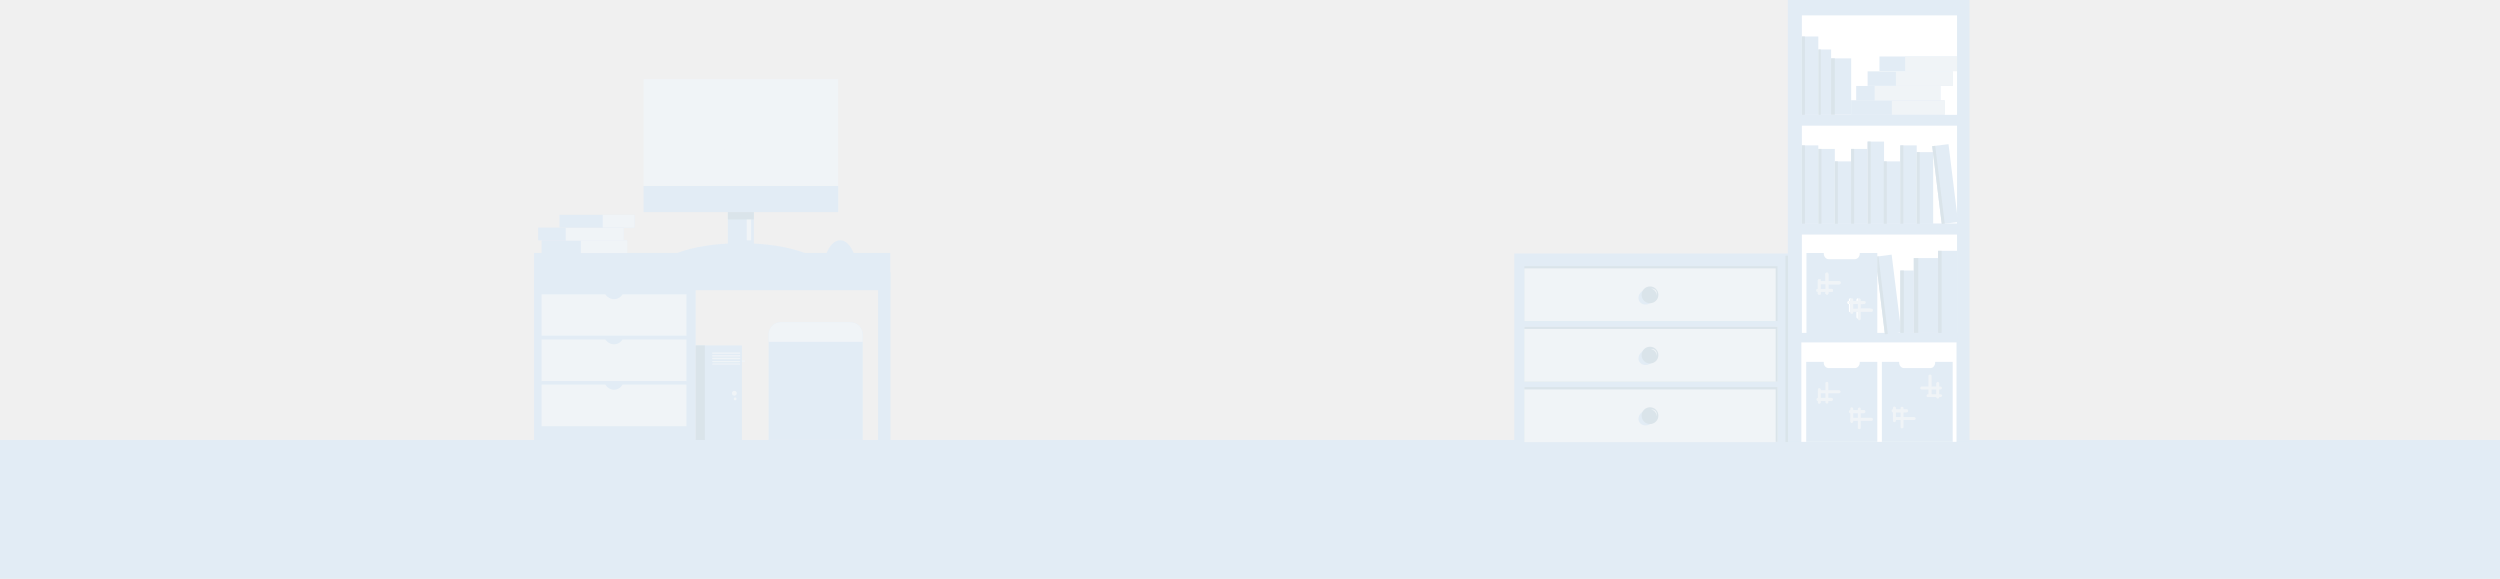
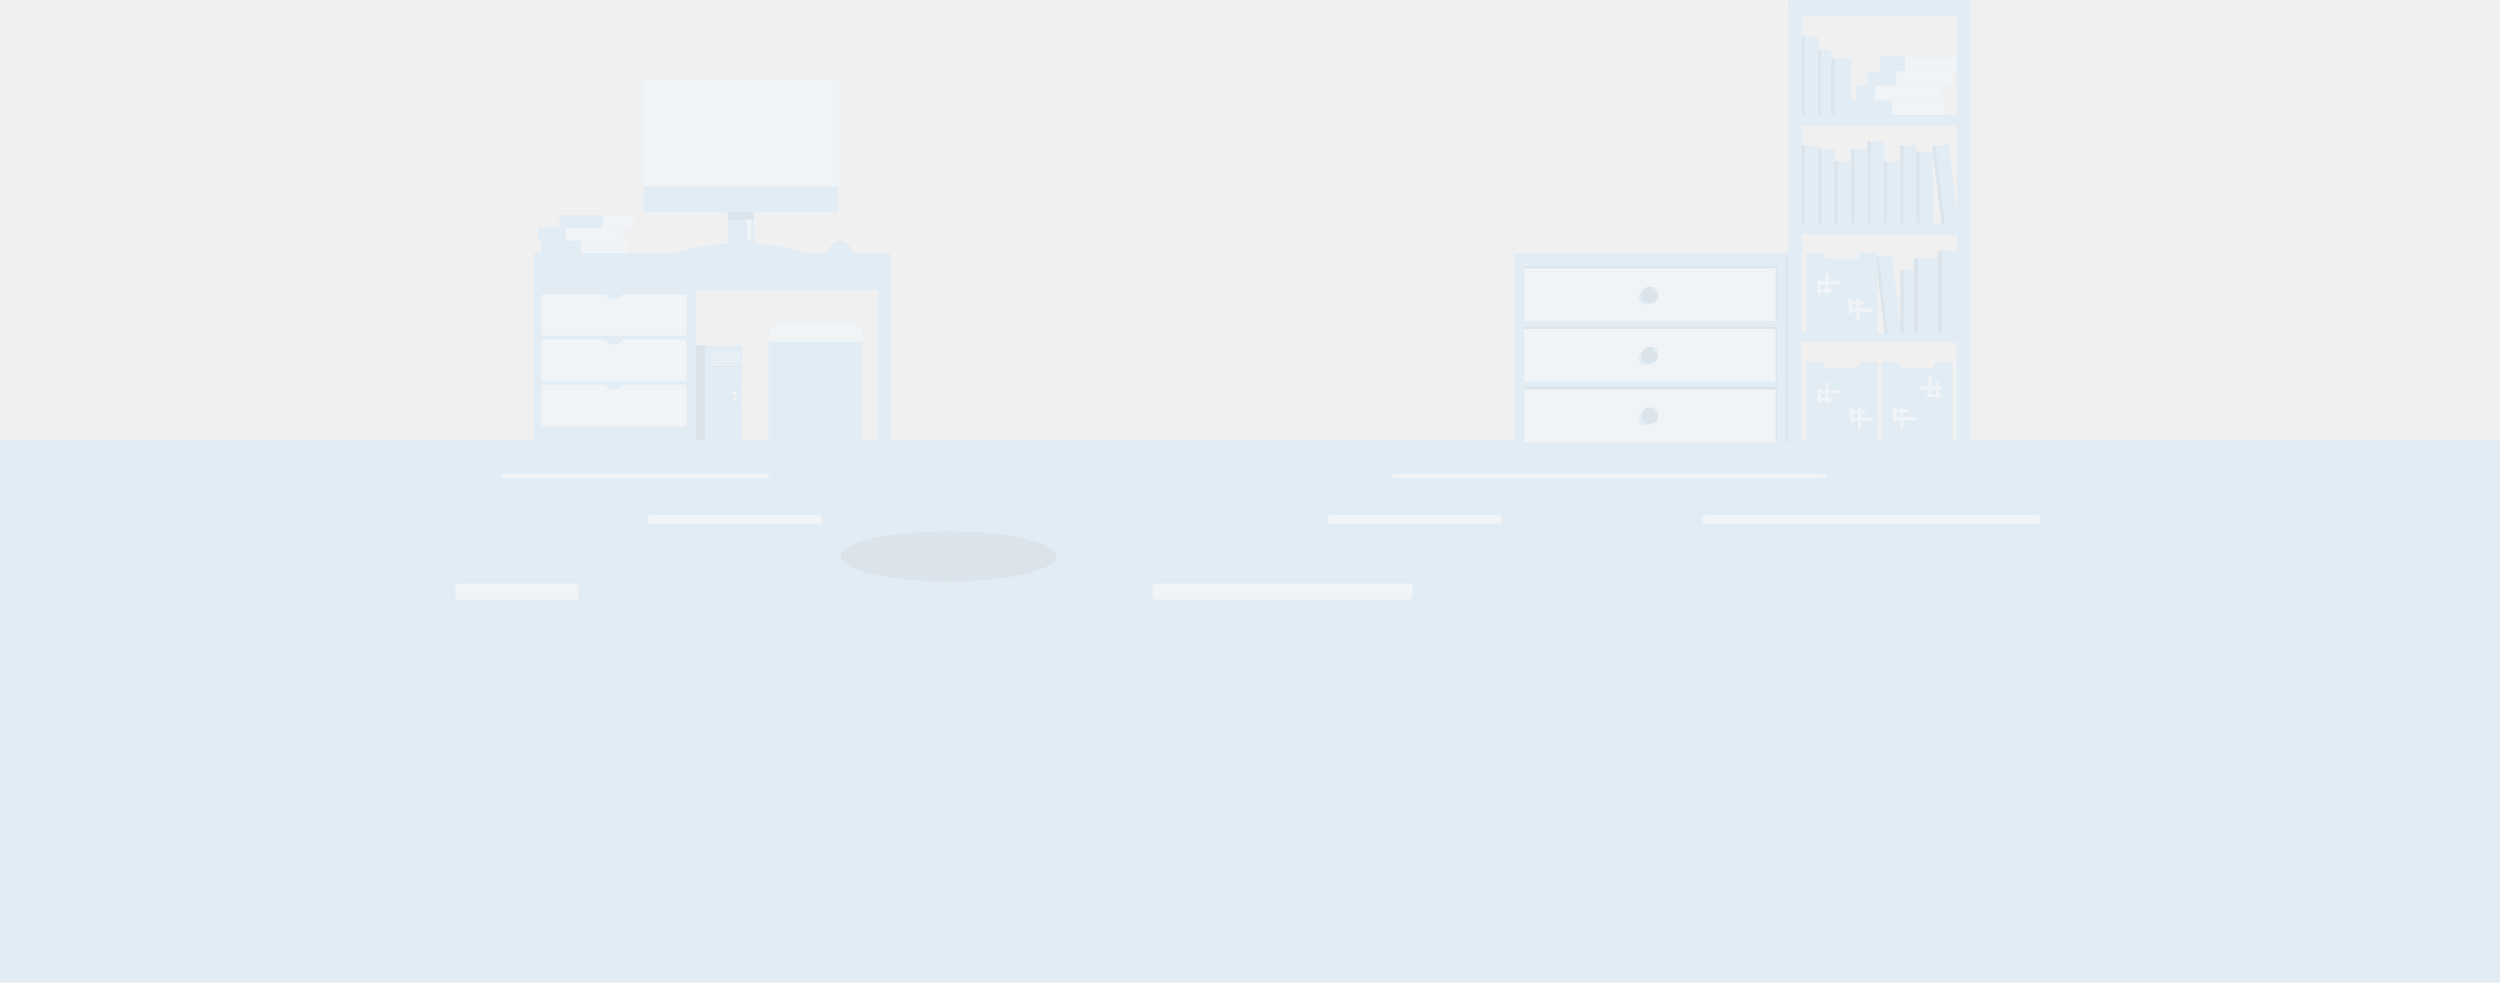
- <svg xmlns="http://www.w3.org/2000/svg" xml:space="preserve" width="28906px" height="6691px" version="1.1" style="shape-rendering:geometricPrecision; text-rendering:geometricPrecision; image-rendering:optimizeQuality; fill-rule:evenodd; clip-rule:evenodd" viewBox="0 0 28906 6691">
+ <svg xmlns="http://www.w3.org/2000/svg" xml:space="preserve" width="16954px" height="6660px" version="1.1" style="shape-rendering:geometricPrecision; text-rendering:geometricPrecision; image-rendering:optimizeQuality; fill-rule:evenodd; clip-rule:evenodd" viewBox="0 0 9944 3906">
  <defs>
    <style type="text/css">
   
    .fil1 {fill:none}
    .fil3 {fill:#DAE4EA}
+     .fil6 {fill:#DAE4EA}
    .fil0 {fill:#E2ECF5}
    .fil2 {fill:#F0F4F7}
    .fil5 {fill:#F0F4F7}
-     .fil4 {fill:white}
-     .fil6 {fill:#F0F4F7;fill-rule:nonzero}
+     .fil4 {fill:#F0F4F7;fill-rule:nonzero}
   
  </style>
  </defs>
  <g id="Слой_x0020_1">
-     <polygon class="fil0" points="28234,5087 0,5087 0,6691 28906,6691 28906,5087 " />
-     <line class="fil1" x1="15550" y1="5581" x2="15550" y2="3978" />
-     <rect class="fil0" x="6175" y="2925" width="4119" height="431" />
-     <rect class="fil0" x="10153" y="3150" width="143" height="2037" />
-     <rect class="fil0" x="6175" y="3234" width="1869" height="2037" />
-     <path class="fil2" d="M7937 3403l0 478 -1675 0 0 -478 738 0c22,34 59,56 100,56 41,0 78,-22 97,-56l740 0 0 0 0 0z" />
-     <path class="fil2" d="M7937 3925l0 481 -1675 0 0 -481 738 0c22,34 59,56 100,56 41,0 78,-22 97,-56l740 0 0 0 0 0z" />
-     <path class="fil2" d="M7937 4447l0 481 -1675 0 0 -481 738 0c22,37 59,59 100,59 41,0 78,-22 97,-59l740 0 0 0 0 0z" />
-     <path class="fil0" d="M9303 2925l-1472 0c178,-69 441,-113 735,-113 296,0 559,44 737,113l0 0z" />
-     <polygon class="fil0" points="8416,2556 8416,2837 8716,2837 8716,2453 8416,2453 " />
-     <rect class="fil2" x="8634" y="2487" width="51.504" height="291.371" />
-     <rect class="fil0" x="7441" y="2150" width="2251" height="303" />
-     <path class="fil0" d="M9872 2928l-316 0c38,-91 94,-150 160,-150 62,0 118,59 156,150l0 0z" />
-     <rect class="fil0" x="6262" y="2778" width="989" height="148" />
-     <rect class="fil2" x="6716" y="2778" width="536" height="148" />
-     <rect class="fil0" x="6222" y="2631" width="989" height="148" />
-     <rect class="fil2" x="6541" y="2634" width="671" height="148" />
-     <rect class="fil0" x="6469" y="2484" width="868" height="148" />
-     <rect class="fil2" x="6969" y="2484" width="368" height="148" />
-     <polygon class="fil3" points="8416,2475 8416,2537 8716,2537 8716,2453 8416,2453 " />
-     <path class="fil2" d="M8300 4169l309 0c3,0 7,3 7,9l0 0c0,3 -4,6 -7,6l-309 0c-6,0 -9,-3 -9,-6l0 0c0,-6 3,-9 9,-9l0 0z" />
-     <rect class="fil0" x="8044" y="3994" width="534" height="1094" />
-     <rect class="fil3" x="8044" y="3994" width="106" height="1093" />
-     <circle class="fil2" cx="8500" cy="4612" r="16" />
-     <path class="fil2" d="M8241 4075l312 0c3,0 6,3 6,6l0 3c0,3 -3,7 -6,7l-312 0c-4,0 -7,-4 -7,-7l0 -3c0,-3 3,-6 7,-6l0 0z" />
-     <path class="fil2" d="M8241 4106l312 0c3,0 6,3 6,10l0 0c0,3 -3,6 -6,6l-312 0c-4,0 -7,-3 -7,-6l0 0c0,-7 3,-10 7,-10l0 0z" />
-     <path class="fil2" d="M8241 4137l312 0c3,0 6,4 6,10l0 0c0,3 -3,6 -6,6l-312 0c-4,0 -7,-3 -7,-6l0 0c0,-6 3,-10 7,-10l0 0z" />
-     <path class="fil2" d="M8241 4175l312 0c3,0 6,3 6,6l0 0c0,3 -3,6 -6,6l-312 0c-4,0 -7,-3 -7,-6l0 0c0,-3 3,-6 7,-6l0 0z" />
-     <path class="fil2" d="M8241 4203l312 0c3,0 6,3 6,6l0 0c0,3 -3,7 -6,7l-312 0c-4,0 -7,-4 -7,-7l0 0c0,-3 3,-6 7,-6l0 0z" />
-     <path class="fil0" d="M9975 3866l0 1221 -1088 0 0 -1221c0,0 0,0 0,0 0,-79 63,-141 141,-141l803 0c78,0 144,62 144,141 0,0 0,0 0,0l0 0z" />
-     <path class="fil2" d="M9975 3866l0 87 -1088 0 0 -87c0,0 0,0 0,0 0,-79 63,-141 141,-141l803 0c78,0 144,62 144,141 0,0 0,0 0,0l0 0z" />
-     <g id="_1416819163872">
-       <rect class="fil0" x="17509" y="2931" width="3166" height="2178" />
-       <rect class="fil2" x="17625" y="3778" width="2928" height="634" />
-       <rect class="fil2" x="17625" y="4475" width="2928" height="634" />
-       <rect class="fil0" x="20672" width="2100" height="5100" />
-       <rect class="fil4" x="20834" y="178" width="1794" height="1150" />
-       <rect class="fil4" x="20834" y="1453" width="1794" height="1131" />
-       <rect class="fil4" x="20834" y="2712" width="1794" height="1137" />
-       <rect class="fil4" x="20828" y="3959" width="1794" height="1150" />
-       <rect class="fil3" x="17625" y="3078" width="2928" height="634" />
-       <rect class="fil2" x="17625" y="3103" width="2906" height="609" />
-       <ellipse class="fil0" transform="matrix(0.835947 -0.54881 0.54881 0.835947 19038 3433.41)" rx="97" ry="84" />
-       <circle class="fil3" cx="19078" cy="3409" r="97" />
-       <path class="fil2" d="M19153 3416c0,0 0,-4 0,-7 0,-34 -28,-65 -63,-72 0,0 0,0 4,0 3,0 3,0 6,0 28,0 53,19 56,47 0,3 0,7 0,10 0,6 0,15 -3,22l0 0 0 0z" />
-       <rect class="fil3" x="17625" y="3778" width="2928" height="634" />
-       <rect class="fil2" x="17625" y="3803" width="2906" height="609" />
-       <ellipse class="fil0" transform="matrix(0.83595 -0.54881 0.54881 0.83595 19038.1 4132.4)" rx="97" ry="84" />
-       <circle class="fil3" cx="19078" cy="4106" r="97" />
-       <path class="fil2" d="M19153 4116c0,-4 0,-4 0,-7 0,-37 -28,-68 -63,-72 0,0 0,0 4,0 3,-3 3,-3 6,-3 28,0 53,22 56,50 0,3 0,7 0,10 0,6 0,15 -3,22l0 0z" />
-       <rect class="fil3" x="17625" y="4475" width="2928" height="634" />
-       <rect class="fil2" x="17625" y="4503" width="2906" height="609" />
-       <ellipse class="fil0" transform="matrix(0.83595 -0.54881 0.54881 0.83595 19038.1 4831.3)" rx="97" ry="84" />
-       <circle class="fil3" cx="19078" cy="4806" r="97" />
-       <path class="fil2" d="M19153 4816c0,-4 0,-7 0,-7 0,-37 -28,-68 -63,-75 0,0 0,0 4,0 3,0 3,0 6,0 28,0 53,22 56,50 0,0 0,3 0,7 0,9 0,15 -3,21l0 4z" />
-       <path class="fil0" d="M21503 2925c0,3 0,3 0,6 0,0 0,0 0,0 0,0 0,0 0,3 0,16 -6,32 -16,44 -9,9 -25,19 -40,19l-303 0c-32,0 -57,-31 -57,-66 0,-3 0,-3 3,-6l-203 0 0 925 819 0 0 -925 -203 0 0 0zm-222 344c0,9 -6,18 -16,18l-125 0 0 54 41 0c6,0 13,6 13,12l0 6c0,10 -7,16 -13,16l-41 0 0 12c0,10 -6,19 -15,19 -10,0 -19,-9 -19,-19l0 -12 -53 0 0 19c0,6 -6,12 -13,12l-6 0c-9,0 -15,-6 -15,-12l0 -19 0 0c-10,0 -16,-6 -16,-16l0 -6c0,-6 6,-12 16,-12l0 0 0 -100c0,-7 6,-13 15,-13l6 0c7,0 13,6 13,13l0 9 53 0 0 -78c0,-10 9,-19 19,-19 9,0 15,9 15,19l0 78 125 0c10,0 16,9 16,19l0 0zm359 300c0,9 -9,18 -18,18l-122 0 0 79c0,0 0,0 0,0 0,9 -10,18 -19,18 -9,0 -16,-9 -16,-18 0,0 0,0 0,0l0 -79 -53 0 0 10c0,6 -6,12 -15,12l-7 0c-6,0 -12,-6 -12,-12l0 -81 -3 0c-6,0 -16,-7 -16,-16l0 -6c0,-7 10,-13 16,-13l3 0 0 -19c0,-6 6,-12 12,-12l7 0c9,0 15,6 15,12l0 19 53 0 0 -12c0,0 0,0 0,0 0,-10 7,-19 16,-19 9,0 19,9 19,19 0,0 0,0 0,0l0 12 37 0c10,0 16,6 16,13l0 6c0,9 -6,16 -16,16l-37 0 0 53 122 0c9,0 18,9 18,18l0 -18z" />
-       <path class="fil0" d="M21281 3269l0 0c0,9 -6,18 -16,18l-125 0 0 54 41 0c6,0 13,6 13,12l0 6c0,10 -7,16 -13,16l-41 0 0 12c0,10 -6,19 -15,19 -10,0 -19,-9 -19,-19l0 -12 -53 0 0 19c0,6 -6,12 -13,12l-6 0c-9,0 -15,-6 -15,-12l0 -19 0 0c-10,0 -16,-6 -16,-16l0 -6c0,-6 6,-12 16,-12l0 0 0 -100c0,-7 6,-13 15,-13l6 0c7,0 13,6 13,13l0 9 53 0 0 -78c0,-10 9,-19 19,-19 9,0 15,9 15,19l0 78 125 0c10,0 16,9 16,19z" />
-       <path class="fil0" d="M21656 3587l0 0c0,10 -6,19 -16,19l-125 0 0 78c0,0 0,0 0,0 0,10 -6,19 -15,19 -10,0 -19,-9 -19,-19 0,0 0,0 0,0l0 -78 -53 0 0 10c0,6 -6,12 -13,12l-6 0c-9,0 -15,-6 -15,-12l0 -100 0 0c-10,0 -16,-7 -16,-16l0 -6c0,-7 6,-13 16,-13l0 0 0 -19c0,-6 6,-12 15,-12l6 0c7,0 13,6 13,12l0 19 53 0 0 -12c0,0 0,0 0,0 0,-10 9,-19 19,-19 9,0 15,9 15,19 0,0 0,0 0,0l0 12 41 0c6,0 16,6 16,13l0 6c0,9 -10,16 -16,16l-41 0 0 53 125 0c10,0 16,9 16,18z" />
-       <path class="fil2" d="M21037 3250l228 0c10,0 16,9 16,19l0 0c0,9 -6,18 -16,18l-228 0c-9,0 -15,-9 -15,-18l0 0c0,-10 6,-19 15,-19l0 0z" />
-       <path class="fil2" d="M21194 3353l0 6c0,10 -7,16 -13,16l-162 0c-10,0 -16,-6 -16,-16l0 -6c0,-6 6,-12 16,-12l162 0c6,0 13,6 13,12l0 0z" />
-       <path class="fil2" d="M21034 3228l6 0c7,0 13,6 13,13l0 153c0,6 -6,12 -13,12l-6 0c-9,0 -15,-6 -15,-12l0 -153c0,-7 6,-13 15,-13z" />
-       <path class="fil2" d="M21140 3172l0 215c0,10 -6,19 -15,19 -10,0 -19,-9 -19,-19l0 -215c0,-10 9,-19 19,-19 9,0 15,9 15,19z" />
-       <path class="fil2" d="M21656 3587l0 0c0,10 -6,19 -16,19l-228 0c-9,0 -15,-9 -15,-19l0 0c0,-9 6,-18 15,-18l228 0c10,0 16,9 16,18z" />
-       <path class="fil2" d="M21572 3494l0 6c0,9 -10,16 -16,16l-162 0c-10,0 -16,-7 -16,-16l0 -6c0,-7 6,-13 16,-13l162 0c6,0 16,6 16,13z" />
-       <path class="fil2" d="M21428 3462l0 154c0,6 -6,12 -13,12l-6 0c-9,0 -15,-6 -15,-12l0 -154c0,-6 6,-12 15,-12l6 0c7,0 13,6 13,12l0 0z" />
-       <path class="fil2" d="M21515 3469l0 215c0,0 0,0 0,0 0,10 -6,19 -15,19 -10,0 -19,-9 -19,-19 0,0 0,0 0,0l0 -215c0,0 0,0 0,0 0,-10 9,-19 19,-19 9,0 15,9 15,19 0,0 0,0 0,0l0 0z" />
-       <path class="fil0" d="M21706 4184l0 925 -822 0 0 -925 203 0c0,3 0,7 0,10 0,0 0,0 0,0 0,34 25,62 57,62l303 0c15,0 28,-6 40,-19 10,-12 16,-28 16,-43 0,0 0,0 0,0 0,0 0,0 0,0 0,-3 0,-7 0,-10l203 0 0 0z" />
-       <path class="fil2" d="M21037 4512l225 0c10,0 19,7 19,16l0 0c0,13 -9,19 -19,19l-225 0c-9,0 -18,-6 -18,-19l0 0c0,-9 9,-16 18,-16l0 0z" />
-       <path class="fil2" d="M21019 4600l156 0c12,0 19,9 19,19l0 0c0,9 -7,18 -19,18l-156 0c-10,0 -16,-9 -16,-18l0 0c0,-10 6,-19 16,-19l0 0z" />
-       <path class="fil2" d="M21019 4653l0 -147c0,-9 6,-19 15,-19l0 0c10,0 19,10 19,19l0 147c0,6 -9,16 -19,16l0 0c-9,0 -15,-10 -15,-16l0 0z" />
-       <path class="fil2" d="M21106 4650l0 -216c0,-12 6,-18 19,-18l0 0c9,0 15,6 15,18l0 216c0,9 -6,16 -15,16l0 0c-13,0 -19,-7 -19,-16l0 0z" />
-       <path class="fil2" d="M21412 4831l225 0c10,0 19,6 19,19l0 0c0,9 -9,16 -19,16l-225 0c-9,0 -15,-7 -15,-16l0 0c0,-13 6,-19 15,-19l0 0z" />
-       <path class="fil2" d="M21394 4741l159 0c9,0 16,9 16,18l0 0c0,10 -7,19 -16,19l-159 0c-10,0 -16,-9 -16,-19l0 0c0,-9 6,-18 16,-18l0 0z" />
-       <path class="fil2" d="M21428 4728l0 147c0,6 -9,16 -19,16l0 0c-6,0 -15,-10 -15,-16l0 -147c0,-9 9,-19 15,-19l0 0c10,0 19,10 19,19l0 0z" />
-       <path class="fil2" d="M21515 4728l0 219c0,9 -6,15 -15,15l0 0c-10,0 -19,-6 -19,-15l0 -219c0,-9 9,-16 19,-16l0 0c9,0 15,7 15,16l0 0z" />
-       <path class="fil0" d="M22578 4184l0 925 -819 0 0 -925 200 0c0,3 0,7 0,10 0,0 0,0 0,0 0,34 25,62 56,62l304 0c15,0 31,-6 40,-19 10,-12 16,-28 16,-43 0,0 0,0 0,0 0,0 0,0 0,0 0,-3 0,-7 0,-10l203 0 0 0z" />
-       <path class="fil2" d="M22297 4572l0 -225c0,-10 9,-16 18,-16l0 0c10,0 19,6 19,16l0 225c0,9 -9,19 -19,19l0 0c-9,0 -18,-10 -18,-19l0 0z" />
-       <path class="fil2" d="M22387 4591l0 -157c0,-9 10,-18 19,-18l0 0c9,0 16,9 16,18l0 157c0,9 -7,18 -16,18l0 0c-9,0 -19,-9 -19,-18l0 0z" />
-       <path class="fil2" d="M22437 4591l-147 0c-9,0 -15,-7 -15,-16l0 0c0,-9 6,-16 15,-16l147 0c10,0 19,7 19,16l0 0c0,9 -9,16 -19,16l0 0z" />
-       <path class="fil2" d="M22434 4503l-215 0c-10,0 -16,-6 -16,-16l0 0c0,-9 6,-18 16,-18l215 0c13,0 19,9 19,18l0 0c0,10 -6,16 -19,16l0 0z" />
-       <path class="fil2" d="M21906 4822l225 0c9,0 19,9 19,19l0 0c0,9 -10,15 -19,15l-225 0c-9,0 -19,-6 -19,-15l0 0c0,-10 10,-19 19,-19l0 0z" />
-       <path class="fil2" d="M21887 4731l157 0c12,0 18,10 18,19l0 0c0,9 -6,19 -18,19l-157 0c-9,0 -15,-10 -15,-19l0 0c0,-9 6,-19 15,-19l0 0z" />
-       <path class="fil2" d="M21922 4719l0 147c0,9 -10,15 -19,15l0 0c-9,0 -16,-6 -16,-15l0 -147c0,-10 7,-19 16,-19l0 0c9,0 19,9 19,19l0 0z" />
-       <path class="fil2" d="M22009 4719l0 218c0,10 -6,16 -19,16l0 0c-9,0 -15,-6 -15,-16l0 -218c0,-10 6,-16 15,-16l0 0c13,0 19,6 19,16z" />
-       <rect class="fil0" x="21403" y="1159" width="1081" height="170" />
-       <rect class="fil2" x="21875" y="1159" width="609" height="168" />
-       <rect class="fil0" x="21462" y="994" width="973" height="168" />
-       <rect class="fil2" x="21675" y="994" width="762" height="168" />
-       <rect class="fil0" x="21594" y="825" width="986" height="168" />
-       <rect class="fil2" x="21922" y="825" width="659" height="168" />
-       <rect class="fil0" x="21731" y="653" width="897" height="168" />
-       <rect class="fil2" x="22028" y="656" width="599" height="168" />
-       <rect class="fil0" x="20834" y="422" width="190" height="907" />
-       <rect class="fil0" x="21025" y="572" width="147" height="757" />
-       <rect class="fil3" x="20834" y="422" width="35.097" height="905.789" />
-       <rect class="fil3" x="21025" y="572" width="27.177" height="755.215" />
-       <rect class="fil3" x="20644" y="2956" width="29.28" height="2154.95" />
-       <rect class="fil0" x="21172" y="675" width="232" height="652" />
-       <rect class="fil3" x="21172" y="675" width="43.019" height="650.972" />
-       <rect class="fil0" x="20834" y="1681" width="190" height="907" />
-       <rect class="fil0" x="21025" y="1722" width="190" height="866" />
-       <rect class="fil3" x="20834" y="1681" width="35.097" height="905.789" />
-       <rect class="fil3" x="21025" y="1722" width="35.097" height="864.473" />
-       <rect class="fil0" x="21215" y="1866" width="190" height="722" />
-       <rect class="fil3" x="21215" y="1866" width="35.097" height="721.141" />
-       <rect class="fil0" x="21403" y="1722" width="190" height="866" />
-       <rect class="fil0" x="21594" y="1637" width="190" height="951" />
-       <rect class="fil3" x="21403" y="1722" width="35.097" height="864.473" />
-       <rect class="fil3" x="21594" y="1637" width="35.097" height="949.176" />
-       <rect class="fil0" x="21781" y="1866" width="190" height="722" />
-       <rect class="fil3" x="21781" y="1866" width="35.097" height="721.141" />
-       <rect class="fil0" x="21972" y="1681" width="190" height="907" />
-       <rect class="fil0" x="22162" y="1759" width="190" height="830" />
-       <rect class="fil3" x="21972" y="1681" width="35.097" height="905.789" />
-       <rect class="fil3" x="22162" y="1759" width="35.097" height="828.28" />
-       <rect class="fil0" transform="matrix(0.992571 -0.121665 0.121665 0.992571 22340.9 1690.12)" width="190" height="907" />
-       <rect class="fil3" transform="matrix(0.992571 -0.121665 0.121665 0.992571 22340.9 1690.12)" width="35.097" height="905.789" />
-       <polygon class="fil0" points="21984,3844 21794,3869 21706,3141 21706,2966 21872,2944 " />
-       <polygon class="fil3" points="21828,3862 21794,3866 21706,3141 21706,2966 21719,2962 " />
-       <rect class="fil0" x="21972" y="3128" width="156" height="722" />
-       <rect class="fil3" x="21972" y="3128" width="40.471" height="721.141" />
-       <rect class="fil0" x="22128" y="2984" width="282" height="866" />
-       <rect class="fil0" x="22409" y="2900" width="219" height="951" />
-       <rect class="fil3" x="22128" y="2984" width="52.143" height="864.473" />
-       <rect class="fil3" x="22409" y="2900" width="40.471" height="949.176" />
+     <polygon class="fil0" points="9713,1750 0,1750 0,3906 9944,3906 9944,1750 " />
+     <line class="fil1" x1="5349" y1="1920" x2="5349" y2="1369" />
+     <rect class="fil0" x="2124" y="1006" width="1417" height="148" />
+     <rect class="fil0" x="3493" y="1084" width="49.194" height="700.763" />
+     <rect class="fil0" x="2124" y="1113" width="643" height="701" />
+     <path class="fil2" d="M2730 1171l0 164 -576 0 0 -164 254 0c8,11 20,19 35,19 14,0 26,-8 33,-19l254 0 0 0 0 0z" />
+     <path class="fil2" d="M2730 1350l0 166 -576 0 0 -166 254 0c8,12 20,20 35,20 14,0 26,-8 33,-20l254 0 0 0 0 0z" />
+     <path class="fil2" d="M2730 1530l0 165 -576 0 0 -165 254 0c8,13 20,20 35,20 14,0 26,-7 33,-20l254 0 0 0 0 0z" />
+     <path class="fil0" d="M3200 1006l-506 0c61,-23 152,-39 253,-39 102,0 192,16 253,39l0 0z" />
+     <polygon class="fil0" points="2895,879 2895,976 2998,976 2998,844 2895,844 " />
+     <rect class="fil2" x="2970" y="856" width="17.718" height="100.237" />
+     <rect class="fil0" x="2560" y="740" width="774" height="104" />
+     <path class="fil0" d="M3396 1007l-109 0c13,-31 33,-51 55,-51 22,0 41,20 54,51l0 0z" />
+     <rect class="fil0" x="2154" y="956" width="340.233" height="50.914" />
+     <rect class="fil2" x="2310" y="956" width="184.393" height="50.914" />
+     <rect class="fil0" x="2140" y="905" width="340.233" height="50.914" />
+     <rect class="fil2" x="2250" y="906" width="230.836" height="50.914" />
+     <rect class="fil0" x="2225" y="855" width="298.607" height="50.914" />
+     <rect class="fil2" x="2397" y="855" width="126.598" height="50.914" />
+     <polygon class="fil3" points="2895,851 2895,873 2998,873 2998,844 2895,844 " />
+     <path class="fil2" d="M2855 1434l107 0c1,0 2,1 2,3l0 0c0,1 -1,2 -2,2l-107 0c-2,0 -3,-1 -3,-2l0 0c0,-2 1,-3 3,-3l0 0z" />
+     <rect class="fil0" x="2767" y="1374" width="184" height="376" />
+     <rect class="fil3" x="2767" y="1374" width="36.466" height="376.011" />
+     <circle class="fil2" cx="2924" cy="1587" r="6" />
+     <path class="fil2" d="M2835 1402l107 0c1,0 2,1 2,2l0 1c0,1 -1,2 -2,2l-107 0c-1,0 -2,-1 -2,-2l0 -1c0,-1 1,-2 2,-2l0 0z" />
+     <path class="fil2" d="M2835 1413l107 0c1,0 2,1 2,3l0 0c0,1 -1,2 -2,2l-107 0c-1,0 -2,-1 -2,-2l0 0c0,-2 1,-3 2,-3l0 0z" />
+     <path class="fil2" d="M2835 1423l107 0c1,0 2,2 2,4l0 0c0,1 -1,2 -2,2l-107 0c-1,0 -2,-1 -2,-2l0 0c0,-2 1,-4 2,-4l0 0z" />
+     <path class="fil2" d="M2835 1436l107 0c1,0 2,1 2,2l0 0c0,1 -1,2 -2,2l-107 0c-1,0 -2,-1 -2,-2l0 0c0,-1 1,-2 2,-2l0 0z" />
+     <path class="fil2" d="M2835 1446l107 0c1,0 2,1 2,2l0 0c0,1 -1,2 -2,2l-107 0c-1,0 -2,-1 -2,-2l0 0c0,-1 1,-2 2,-2l0 0z" />
+     <path class="fil0" d="M3432 1330l0 420 -375 0 0 -420c0,0 0,0 0,0 0,-27 22,-49 49,-49l276 0c27,0 50,22 50,49 0,0 0,0 0,0l0 0z" />
+     <path class="fil2" d="M3432 1330l0 30 -375 0 0 -30c0,0 0,0 0,0 0,-27 22,-49 49,-49l276 0c27,0 50,22 50,49 0,0 0,0 0,0l0 0z" />
+     <rect class="fil0" x="6023" y="1008" width="1089" height="749" />
+     <rect class="fil2" x="6063" y="1300" width="1007" height="218" />
+     <rect class="fil2" x="6063" y="1539" width="1007" height="218" />
+     <path class="fil0" d="M7112 1754l53 0 0 -392 617 0 0 392 52 0 0 -1754 -722 0 0 1754zm55 -430l617 0 0 -391 -617 0 0 391zm0 -435l617 0 0 -389 -617 0 0 389zm0 -432l617 0 0 -396 -617 0 0 396z" />
+     <rect class="fil3" x="6063" y="1059" width="1007" height="218" />
+     <rect class="fil2" x="6063" y="1067" width="1000" height="210" />
+     <ellipse class="fil0" transform="matrix(0.156901 -0.103007 0.103007 0.156901 6549.4 1181.15)" rx="178" ry="154" />
+     <circle class="fil3" cx="6563" cy="1173" r="33" />
+     <path class="fil2" d="M6589 1175c0,0 0,-1 0,-2 0,-12 -10,-23 -22,-25 0,0 0,0 2,0 1,0 1,0 2,0 9,0 18,7 19,16 0,1 0,3 0,4 0,2 0,5 -1,7l0 0 0 0 0 0z" />
+     <rect class="fil3" x="6063" y="1300" width="1007" height="218" />
+     <rect class="fil2" x="6063" y="1308" width="1000" height="210" />
+     <ellipse class="fil0" transform="matrix(0.156901 -0.103007 0.103007 0.156901 6549.43 1421.62)" rx="178" ry="154" />
+     <circle class="fil3" cx="6563" cy="1413" r="33" />
+     <path class="fil2" d="M6589 1416c0,-1 0,-1 0,-2 0,-13 -10,-24 -22,-25 0,0 0,0 2,0 1,-1 1,-1 2,-1 9,0 18,7 19,17 0,1 0,2 0,3 0,2 0,6 -1,8l0 0 0 0z" />
+     <rect class="fil3" x="6063" y="1539" width="1007" height="218" />
+     <rect class="fil2" x="6063" y="1549" width="1000" height="210" />
+     <ellipse class="fil0" transform="matrix(0.156901 -0.103007 0.103007 0.156901 6549.43 1662.05)" rx="178" ry="154" />
+     <circle class="fil3" cx="6563" cy="1653" r="33" />
+     <path class="fil2" d="M6589 1657c0,-2 0,-3 0,-3 0,-12 -10,-23 -22,-25 0,0 0,0 2,0 1,0 1,0 2,0 9,0 18,7 19,17 0,0 0,1 0,2 0,3 0,5 -1,7l0 2 0 0z" />
+     <path class="fil0" d="M7397 1006c0,1 0,1 0,2 0,0 0,0 0,0 0,0 0,0 0,1 0,6 -2,11 -5,15 -3,4 -9,7 -14,7l-104 0c-11,0 -20,-11 -20,-23 0,-1 0,-1 1,-2l-70 0 0 318 282 0 0 -318 -70 0 0 0 0 0zm-76 119c0,3 -2,6 -5,6l-43 0 0 18 14 0c2,0 4,2 4,4l0 3c0,3 -2,5 -4,5l-14 0 0 4c0,4 -3,7 -6,7 -3,0 -6,-3 -6,-7l0 -4 -18 0 0 7c0,2 -2,4 -5,4l-2 0c-3,0 -5,-2 -5,-4l0 -7 0 0c-4,0 -6,-2 -6,-5l0 -3c0,-2 2,-4 6,-4l0 0 0 -34c0,-2 2,-5 5,-5l2 0c3,0 5,3 5,5l0 3 18 0 0 -27c0,-3 3,-6 6,-6 3,0 6,3 6,6l0 27 43 0c3,0 5,3 5,7l0 0 0 0z" />
+     <path class="fil0" d="M7321 1125l0 0c0,3 -2,6 -5,6l-43 0 0 18 14 0c2,0 4,2 4,4l0 3c0,3 -2,5 -4,5l-14 0 0 4c0,4 -3,7 -6,7 -3,0 -6,-3 -6,-7l0 -4 -18 0 0 7c0,2 -2,4 -5,4l-2 0c-3,0 -5,-2 -5,-4l0 -7 0 0c-4,0 -6,-2 -6,-5l0 -3c0,-2 2,-4 6,-4l0 0 0 -34c0,-2 2,-5 5,-5l2 0c3,0 5,3 5,5l0 3 18 0 0 -27c0,-3 3,-6 6,-6 3,0 6,3 6,6l0 27 43 0c3,0 5,3 5,7l0 0z" />
+     <path class="fil0" d="M7450 1234l0 0c0,3 -2,7 -5,7l-43 0 0 26c0,0 0,0 0,0 0,4 -3,7 -6,7 -3,0 -6,-3 -6,-7 0,0 0,0 0,0l0 -26 -18 0 0 3c0,2 -2,4 -5,4l-2 0c-3,0 -5,-2 -5,-4l0 -34 0 0c-4,0 -6,-3 -6,-6l0 -2c0,-2 2,-4 6,-4l0 0 0 -7c0,-2 2,-4 5,-4l2 0c3,0 5,2 5,4l0 7 18 0 0 -5c0,0 0,0 0,0 0,-3 3,-6 6,-6 3,0 6,3 6,6 0,0 0,0 0,0l0 5 14 0c2,0 5,2 5,4l0 2c0,3 -3,6 -5,6l-14 0 0 18 43 0c3,0 5,3 5,6z" />
+     <path class="fil2" d="M7237 1118l79 0c3,0 5,3 5,7l0 0c0,3 -2,6 -5,6l-79 0c-3,0 -5,-3 -5,-6l0 0c0,-4 2,-7 5,-7l0 0z" />
+     <path class="fil2" d="M7291 1153l0 3c0,3 -2,5 -4,5l-56 0c-4,0 -6,-2 -6,-5l0 -3c0,-2 2,-4 6,-4l56 0c2,0 4,2 4,4l0 0z" />
+     <path class="fil2" d="M7236 1110l2 0c3,0 5,3 5,5l0 53c0,2 -2,4 -5,4l-2 0c-3,0 -5,-2 -5,-4l0 -53c0,-2 2,-5 5,-5z" />
+     <path class="fil2" d="M7273 1091l0 74c0,4 -3,7 -6,7 -3,0 -6,-3 -6,-7l0 -74c0,-3 3,-6 6,-6 3,0 6,3 6,6z" />
+     <path class="fil2" d="M7450 1234l0 0c0,3 -2,7 -5,7l-79 0c-3,0 -5,-4 -5,-7l0 0c0,-3 2,-6 5,-6l79 0c3,0 5,3 5,6z" />
+     <path class="fil2" d="M7416 1202l0 2c0,3 -4,6 -6,6l-56 0c-3,0 -5,-3 -5,-6l0 -2c0,-2 2,-4 5,-4l56 0c2,0 6,2 6,4z" />
+     <path class="fil2" d="M7366 1191l0 53c0,2 -2,4 -4,4l-2 0c-4,0 -6,-2 -6,-4l0 -53c0,-2 2,-4 6,-4l2 0c2,0 4,2 4,4l0 0z" />
+     <path class="fil2" d="M7396 1193l0 74c0,0 0,0 0,0 0,4 -2,7 -5,7 -4,0 -7,-3 -7,-7 0,0 0,0 0,0l0 -74c0,0 0,0 0,0 0,-3 3,-6 7,-6 3,0 5,3 5,6 0,0 0,0 0,0l0 0z" />
+     <path class="fil0" d="M7467 1439l0 319 -283 0 0 -319 70 0c0,1 0,3 0,4 0,0 0,0 0,0 0,12 9,21 20,21l104 0c5,0 10,-2 14,-6 3,-5 5,-10 5,-15 0,0 0,0 0,0 0,0 0,0 0,0 0,-1 0,-3 0,-4l70 0 0 0z" />
+     <path class="fil2" d="M7237 1552l77 0c4,0 7,3 7,6l0 0c0,4 -3,6 -7,6l-77 0c-3,0 -6,-2 -6,-6l0 0c0,-3 3,-6 6,-6l0 0z" />
+     <path class="fil2" d="M7231 1582l54 0c4,0 6,4 6,7l0 0c0,3 -2,6 -6,6l-54 0c-4,0 -6,-3 -6,-6l0 0c0,-3 2,-7 6,-7l0 0z" />
+     <path class="fil2" d="M7231 1601l0 -51c0,-3 2,-6 5,-6l0 0c3,0 7,3 7,6l0 51c0,2 -4,5 -7,5l0 0c-3,0 -5,-3 -5,-5l0 0z" />
+     <path class="fil2" d="M7261 1600l0 -75c0,-4 2,-6 6,-6l0 0c3,0 6,2 6,6l0 75c0,3 -3,5 -6,5l0 0c-4,0 -6,-2 -6,-5l0 0z" />
+     <path class="fil2" d="M7366 1662l77 0c4,0 7,2 7,6l0 0c0,4 -3,6 -7,6l-77 0c-3,0 -5,-2 -5,-6l0 0c0,-4 2,-6 5,-6l0 0z" />
+     <path class="fil2" d="M7360 1631l55 0c3,0 5,3 5,6l0 0c0,4 -2,7 -5,7l-55 0c-4,0 -6,-3 -6,-7l0 0c0,-3 2,-6 6,-6l0 0z" />
+     <path class="fil2" d="M7372 1627l0 50c0,2 -3,6 -7,6l0 0c-2,0 -5,-4 -5,-6l0 -50c0,-4 3,-7 5,-7l0 0c4,0 7,3 7,7l0 0z" />
+     <path class="fil2" d="M7402 1627l0 75c0,3 -3,5 -6,5l0 0c-3,0 -6,-2 -6,-5l0 -75c0,-4 3,-6 6,-6l0 0c3,0 6,2 6,6l0 0z" />
+     <path class="fil0" d="M7767 1439l0 319 -282 0 0 -319 69 0c0,1 0,3 0,4 0,0 0,0 0,0 0,12 9,21 20,21l104 0c5,0 11,-2 14,-6 3,-5 5,-10 5,-15 0,0 0,0 0,0 0,0 0,0 0,0 0,-1 0,-3 0,-4l70 0 0 0 0 0z" />
+     <path class="fil2" d="M7671 1573l0 -78c0,-3 3,-5 6,-5l0 0c3,0 6,2 6,5l0 78c0,3 -3,6 -6,6l0 0c-3,0 -6,-3 -6,-6l0 0z" />
+     <path class="fil2" d="M7702 1579l0 -54c0,-3 3,-6 6,-6l0 0c3,0 6,3 6,6l0 54c0,3 -3,7 -6,7l0 0c-3,0 -6,-4 -6,-7l0 0z" />
+     <path class="fil2" d="M7719 1579l-51 0c-3,0 -5,-2 -5,-5l0 0c0,-3 2,-6 5,-6l51 0c3,0 6,3 6,6l0 0c0,3 -3,5 -6,5l0 0z" />
+     <path class="fil2" d="M7718 1549l-74 0c-4,0 -6,-2 -6,-5l0 0c0,-3 2,-7 6,-7l74 0c4,0 6,4 6,7l0 0c0,3 -2,5 -6,5l0 0z" />
+     <path class="fil2" d="M7536 1659l77 0c4,0 7,3 7,6l0 0c0,3 -3,6 -7,6l-77 0c-3,0 -6,-3 -6,-6l0 0c0,-3 3,-6 6,-6l0 0z" />
+     <path class="fil2" d="M7530 1628l54 0c4,0 6,3 6,6l0 0c0,3 -2,7 -6,7l-54 0c-4,0 -6,-4 -6,-7l0 0c0,-3 2,-6 6,-6l0 0z" />
+     <path class="fil2" d="M7542 1623l0 51c0,3 -4,5 -7,5l0 0c-3,0 -5,-2 -5,-5l0 -51c0,-3 2,-6 5,-6l0 0c3,0 7,3 7,6l0 0z" />
+     <path class="fil2" d="M7571 1623l0 75c0,4 -2,6 -6,6l0 0c-3,0 -5,-2 -5,-6l0 -75c0,-3 2,-5 5,-5l0 0c4,0 6,2 6,5z" />
+     <rect class="fil0" x="7363" y="399" width="371.883" height="58.483" />
+     <rect class="fil2" x="7525" y="399" width="209.507" height="57.795" />
+     <rect class="fil0" x="7383" y="342" width="334.729" height="57.795" />
+     <rect class="fil2" x="7457" y="342" width="262.141" height="57.795" />
+     <rect class="fil0" x="7429" y="284" width="339.201" height="57.795" />
+     <rect class="fil2" x="7542" y="284" width="226.707" height="57.795" />
+     <rect class="fil0" x="7476" y="225" width="308.584" height="57.795" />
+     <rect class="fil2" x="7578" y="226" width="206.066" height="57.795" />
+     <rect class="fil0" x="7167" y="145" width="65.363" height="312.024" />
+     <rect class="fil0" x="7233" y="197" width="50.571" height="260.421" />
+     <rect class="fil3" x="7167" y="145" width="12.074" height="311.607" />
+     <rect class="fil3" x="7233" y="197" width="9.349" height="259.807" />
+     <rect class="fil3" x="7102" y="1017" width="10.073" height="741.34" />
+     <rect class="fil0" x="7284" y="232" width="79.812" height="224.299" />
+     <rect class="fil3" x="7284" y="232" width="14.799" height="223.946" />
+     <rect class="fil0" x="7167" y="578" width="65.363" height="312.024" />
+     <rect class="fil0" x="7233" y="592" width="65.363" height="297.919" />
+     <rect class="fil3" x="7167" y="578" width="12.074" height="311.607" />
+     <rect class="fil3" x="7233" y="592" width="12.074" height="297.394" />
+     <rect class="fil0" x="7298" y="642" width="65.363" height="248.381" />
+     <rect class="fil3" x="7298" y="642" width="12.074" height="248.085" />
+     <rect class="fil0" x="7363" y="592" width="65.363" height="297.919" />
+     <rect class="fil0" x="7429" y="563" width="65.363" height="327.161" />
+     <rect class="fil3" x="7363" y="592" width="12.074" height="297.394" />
+     <rect class="fil3" x="7429" y="563" width="12.074" height="326.533" />
+     <rect class="fil0" x="7493" y="642" width="65.363" height="248.381" />
+     <rect class="fil3" x="7493" y="642" width="12.074" height="248.085" />
+     <rect class="fil0" x="7559" y="578" width="65.363" height="312.024" />
+     <rect class="fil0" x="7624" y="605" width="65.363" height="285.534" />
+     <rect class="fil3" x="7559" y="578" width="12.074" height="311.607" />
+     <rect class="fil3" x="7624" y="605" width="12.074" height="284.943" />
+     <rect class="fil0" transform="matrix(0.186298 -0.0228356 0.0228356 0.186298 7685.65 581.43)" width="348" height="1662" />
+     <rect class="fil3" transform="matrix(0.186298 -0.0228356 0.0228356 0.186298 7685.65 581.43)" width="64.329" height="1660.2" />
+     <polygon class="fil0" points="7563,1322 7498,1331 7467,1081 7467,1020 7524,1013 " />
+     <polygon class="fil3" points="7509,1329 7498,1330 7467,1081 7467,1020 7472,1019 " />
+     <rect class="fil0" x="7559" y="1076" width="53.667" height="248.381" />
+     <rect class="fil3" x="7559" y="1076" width="13.923" height="248.085" />
+     <rect class="fil0" x="7612" y="1027" width="97.013" height="297.919" />
+     <rect class="fil0" x="7709" y="998" width="75.34" height="327.161" />
+     <rect class="fil3" x="7612" y="1027" width="17.938" height="297.394" />
+     <rect class="fil3" x="7709" y="998" width="13.923" height="326.533" />
+     <g id="screen">
+       <circle id="switch-on" class="fil2" cx="2921" cy="1564" r="10" />
+       <rect id="screen-on" class="fil2" x="2560" y="315" width="774" height="425" />
+       <path id="error-mes" class="fil2" d="M2584 344l707 0c4,0 7,3 7,7l0 0c0,5 -3,8 -7,8l-707 0c-4,0 -7,-3 -7,-8l0 0c0,-4 3,-7 7,-7zm0 311l635 0c4,0 8,3 8,8l0 0c0,4 -4,7 -8,7l-635 0c-4,0 -7,-3 -7,-7l0 0c0,-5 3,-8 7,-8zm0 -32l658 0c4,0 8,3 8,8l0 0c0,4 -4,7 -8,7l-658 0c-4,0 -7,-3 -7,-7l0 0c0,-5 3,-8 7,-8zm0 -32l648 0c4,0 7,4 7,8l0 0c0,4 -3,8 -7,8l-648 0c-4,0 -7,-4 -7,-8l0 0c0,-4 3,-8 7,-8zm0 -51l267 0c4,0 8,4 8,8l0 0c0,4 -4,8 -8,8l-267 0c-4,0 -7,-4 -7,-8l0 0c0,-4 3,-8 7,-8zm0 -31l508 0c4,0 8,3 8,7l0 0c0,5 -4,8 -8,8l-508 0c-4,0 -7,-3 -7,-8l0 0c0,-4 3,-7 7,-7zm0 -32l444 0c5,0 8,3 8,8l0 0c0,4 -3,7 -8,7l-444 0c-4,0 -7,-3 -7,-7l0 0c0,-5 3,-8 7,-8zm0 -51l618 0c4,0 8,4 8,8l0 0c0,4 -4,8 -8,8l-618 0c-4,0 -7,-4 -7,-8l0 0c0,-4 3,-8 7,-8zm0 -51l267 0c4,0 8,4 8,8l0 0c0,4 -4,8 -8,8l-267 0c-4,0 -7,-4 -7,-8l0 0c0,-4 3,-8 7,-8z" />
+       <rect id="screen-back" class="fil1" x="2560" y="315" width="774" height="425" />
+       <path id="loading" class="fil4" d="M3046 594l0 -4 4 0 0 4 -4 0zm-11 0l0 -4 4 0 0 4 -4 0zm-11 0l0 -4 4 0 0 4 -4 0zm-19 -12l0 -3 12 0 0 11c-1,1 -3,2 -5,3 -2,1 -4,1 -6,1 -3,0 -6,-1 -8,-2 -2,-1 -4,-3 -5,-5 -1,-2 -2,-5 -2,-7 0,-3 1,-6 2,-8 1,-3 3,-4 5,-5 2,-2 5,-2 7,-2 2,0 4,0 6,1 2,0 3,1 4,3 1,1 2,2 2,4l-3 1c-1,-1 -1,-3 -2,-3 0,-1 -2,-2 -3,-2 -1,-1 -2,-1 -4,-1 -1,0 -3,0 -4,1 -1,0 -2,1 -3,2 -1,1 -2,1 -2,2 -1,3 -1,4 -1,6 0,3 0,5 1,7 1,2 2,3 4,4 2,0 4,1 5,1 2,0 4,0 5,-1 2,-1 3,-1 4,-2l0 -6 -9 0 0 0zm-42 12l0 -29 4 0 15 23 0 -23 4 0 0 29 -4 0 -15 -23 0 23 -4 0zm-10 0l0 -29 4 0 0 29 -4 0zm-26 -4l6 0c2,0 4,0 5,0 1,0 2,-1 2,-2 1,0 2,-2 2,-3 1,-2 1,-4 1,-6 0,-3 0,-5 -1,-7 -1,-1 -2,-2 -4,-3 -1,0 -3,0 -5,0l-6 0 0 21 0 0zm-4 4l0 -29 10 0c2,0 4,0 5,1 2,0 3,1 5,2 1,1 2,2 3,4 1,3 1,5 1,7 0,2 0,4 -1,6 0,2 -1,3 -2,4 0,1 -1,2 -2,3 -1,0 -2,1 -4,1 -1,0 -3,1 -4,1l-11 0 0 0zm-21 -12l10 0 -3 -8c-1,-2 -2,-4 -2,-6 -1,2 -1,4 -2,5l-3 9 0 0zm-8 12l11 -29 4 0 11 29 -4 0 -3 -9 -12 0 -3 9 -4 0 0 0zm-25 -14c0,3 1,6 3,8 1,2 4,3 6,3 3,0 6,-1 8,-3 1,-2 2,-5 2,-9 0,-2 0,-4 -1,-6 -1,-1 -2,-3 -3,-4 -2,-1 -4,-1 -6,-1 -2,0 -4,1 -6,3 -2,1 -3,5 -3,9l0 0zm-4 0c0,-5 1,-9 4,-11 2,-3 6,-4 9,-4 3,0 6,0 8,2 2,1 3,3 4,5 1,2 2,5 2,7 0,3 -1,6 -2,8 -1,3 -2,4 -5,5 -2,1 -4,2 -7,2 -2,0 -4,-1 -7,-2 -2,-1 -3,-3 -5,-5 -1,-2 -1,-5 -1,-7l0 0zm-21 14l0 -29 3 0 0 25 15 0 0 4 -18 0z" />
    </g>
-     <g id="screen">
-       <circle id="switch-on" class="fil2" cx="8491" cy="4547" r="28" />
-       <rect id="screen-on" class="fil5" x="7441" y="916" width="2250" height="1234" />
-       <path id="error-mes" class="fil5" d="M7512 999l2053 0c12,0 22,10 22,22l0 0c0,13 -10,23 -22,23l-2053 0c-12,0 -22,-10 -22,-23l0 0c0,-12 10,-22 22,-22zm0 905l1844 0c12,0 23,10 23,22l0 0c0,13 -11,23 -23,23l-1844 0c-12,0 -22,-10 -22,-23l0 0c0,-12 10,-22 22,-22zm0 -93l1912 0c12,0 22,10 22,23l0 0c0,12 -10,22 -22,22l-1912 0c-12,0 -22,-10 -22,-22l0 0c0,-13 10,-23 22,-23zm0 -92l1882 0c12,0 22,10 22,22l0 0c0,13 -10,23 -22,23l-1882 0c-12,0 -22,-10 -22,-23l0 0c0,-12 10,-22 22,-22zm0 -148l775 0c13,0 23,10 23,23l0 0c0,12 -10,22 -23,22l-775 0c-12,0 -22,-10 -22,-22l0 0c0,-13 10,-23 22,-23zm0 -92l1477 0c12,0 22,10 22,22l0 0c0,13 -10,23 -22,23l-1477 0c-12,0 -22,-10 -22,-23l0 0c0,-12 10,-22 22,-22zm0 -93l1290 0c13,0 23,10 23,23l0 0c0,12 -10,22 -23,22l-1290 0c-12,0 -22,-10 -22,-22l0 0c0,-13 10,-23 22,-23zm0 -147l1795 0c13,0 23,10 23,22l0 0c0,13 -10,23 -23,23l-1795 0c-12,0 -22,-10 -22,-23l0 0c0,-12 10,-22 22,-22zm0 -148l775 0c13,0 23,10 23,23l0 0c0,12 -10,22 -23,22l-775 0c-12,0 -22,-10 -22,-22l0 0c0,-13 10,-23 22,-23z" />
-       <path id="loading" class="fil6" d="M8853 1726l0 -12 12 0 0 12 -12 0zm-32 0l0 -12 12 0 0 12 -12 0zm-32 0l0 -12 12 0 0 12 -12 0zm-53 -33l0 -9 35 0 0 30c-5,5 -11,8 -16,10 -6,2 -12,3 -18,3 -8,0 -16,-2 -22,-5 -7,-4 -12,-9 -15,-15 -4,-7 -5,-14 -5,-22 0,-8 1,-16 5,-23 3,-7 8,-12 14,-15 7,-4 14,-5 22,-5 6,0 11,1 16,2 5,2 9,5 12,9 2,3 5,8 6,13l-10 3c-1,-4 -3,-8 -5,-10 -1,-3 -4,-4 -7,-6 -4,-1 -8,-2 -12,-2 -5,0 -9,1 -13,2 -3,2 -6,4 -9,6 -2,3 -4,5 -5,8 -2,6 -3,11 -3,17 0,8 1,14 4,19 2,5 6,8 11,11 5,2 10,3 15,3 5,0 10,0 14,-2 5,-2 8,-4 10,-6l0 -16 -24 0zm-122 33l0 -83 11 0 43 65 0 -65 11 0 0 83 -11 0 -44 -65 0 65 -10 0zm-30 0l0 -83 11 0 0 83 -11 0zm-75 -10l18 0c5,0 10,0 13,-1 3,-1 5,-3 7,-5 3,-2 5,-6 6,-10 2,-5 2,-10 2,-16 0,-9 -1,-16 -4,-20 -3,-5 -6,-8 -10,-10 -3,-1 -8,-1 -14,-1l-18 0 0 63zm-11 10l0 -83 29 0c6,0 11,0 14,1 5,1 9,3 13,6 4,4 7,8 9,14 3,6 4,13 4,20 0,6 -1,12 -3,17 -1,4 -3,9 -5,12 -2,3 -5,5 -8,7 -2,2 -6,3 -10,4 -3,1 -8,2 -13,2l-30 0zm-62 -34l28 0 -9 -23c-2,-7 -4,-13 -6,-17 -1,5 -2,10 -4,15l-9 25zm-24 34l32 -83 12 0 33 83 -12 0 -10 -25 -34 0 -9 25 -12 0zm-73 -40c0,10 3,17 8,23 5,6 12,9 20,9 9,0 15,-3 21,-9 5,-6 8,-14 8,-25 0,-6 -2,-12 -4,-17 -2,-5 -5,-9 -10,-12 -4,-3 -9,-4 -15,-4 -7,0 -14,3 -20,8 -5,5 -8,14 -8,27zm-11 -1c0,-13 3,-24 11,-32 7,-8 17,-11 28,-11 8,0 15,1 21,5 6,4 11,9 14,15 3,7 5,14 5,22 0,9 -2,16 -5,23 -4,7 -8,12 -15,15 -6,3 -12,5 -20,5 -7,0 -14,-2 -21,-5 -6,-4 -10,-9 -14,-16 -3,-6 -4,-13 -4,-21zm-62 41l0 -83 11 0 0 73 41 0 0 10 -52 0z" />
-     </g>
+     <rect class="fil5" x="1993" y="1884" width="1067.47" height="17.596" rx="12" ry="12" />
+     <rect class="fil5" x="2576" y="2049" width="692.097" height="35.191" rx="8" ry="23" />
+     <rect class="fil5" x="1811" y="2321" width="489.746" height="64.518" rx="5" ry="43" />
+     <rect class="fil5" x="4585" y="2321" width="1035.21" height="64.518" rx="11" ry="43" />
+     <rect class="fil5" x="5280" y="2049" width="692.097" height="35.191" rx="8" ry="23" />
+     <rect class="fil5" x="6770" y="2049" width="1349" height="35.191" rx="15" ry="23" />
+     <rect class="fil5" x="5535" y="1884" width="1733.17" height="17.596" rx="19" ry="12" />
+     <ellipse class="fil6" cx="3772" cy="2213" rx="429" ry="100" />
  </g>
</svg>
